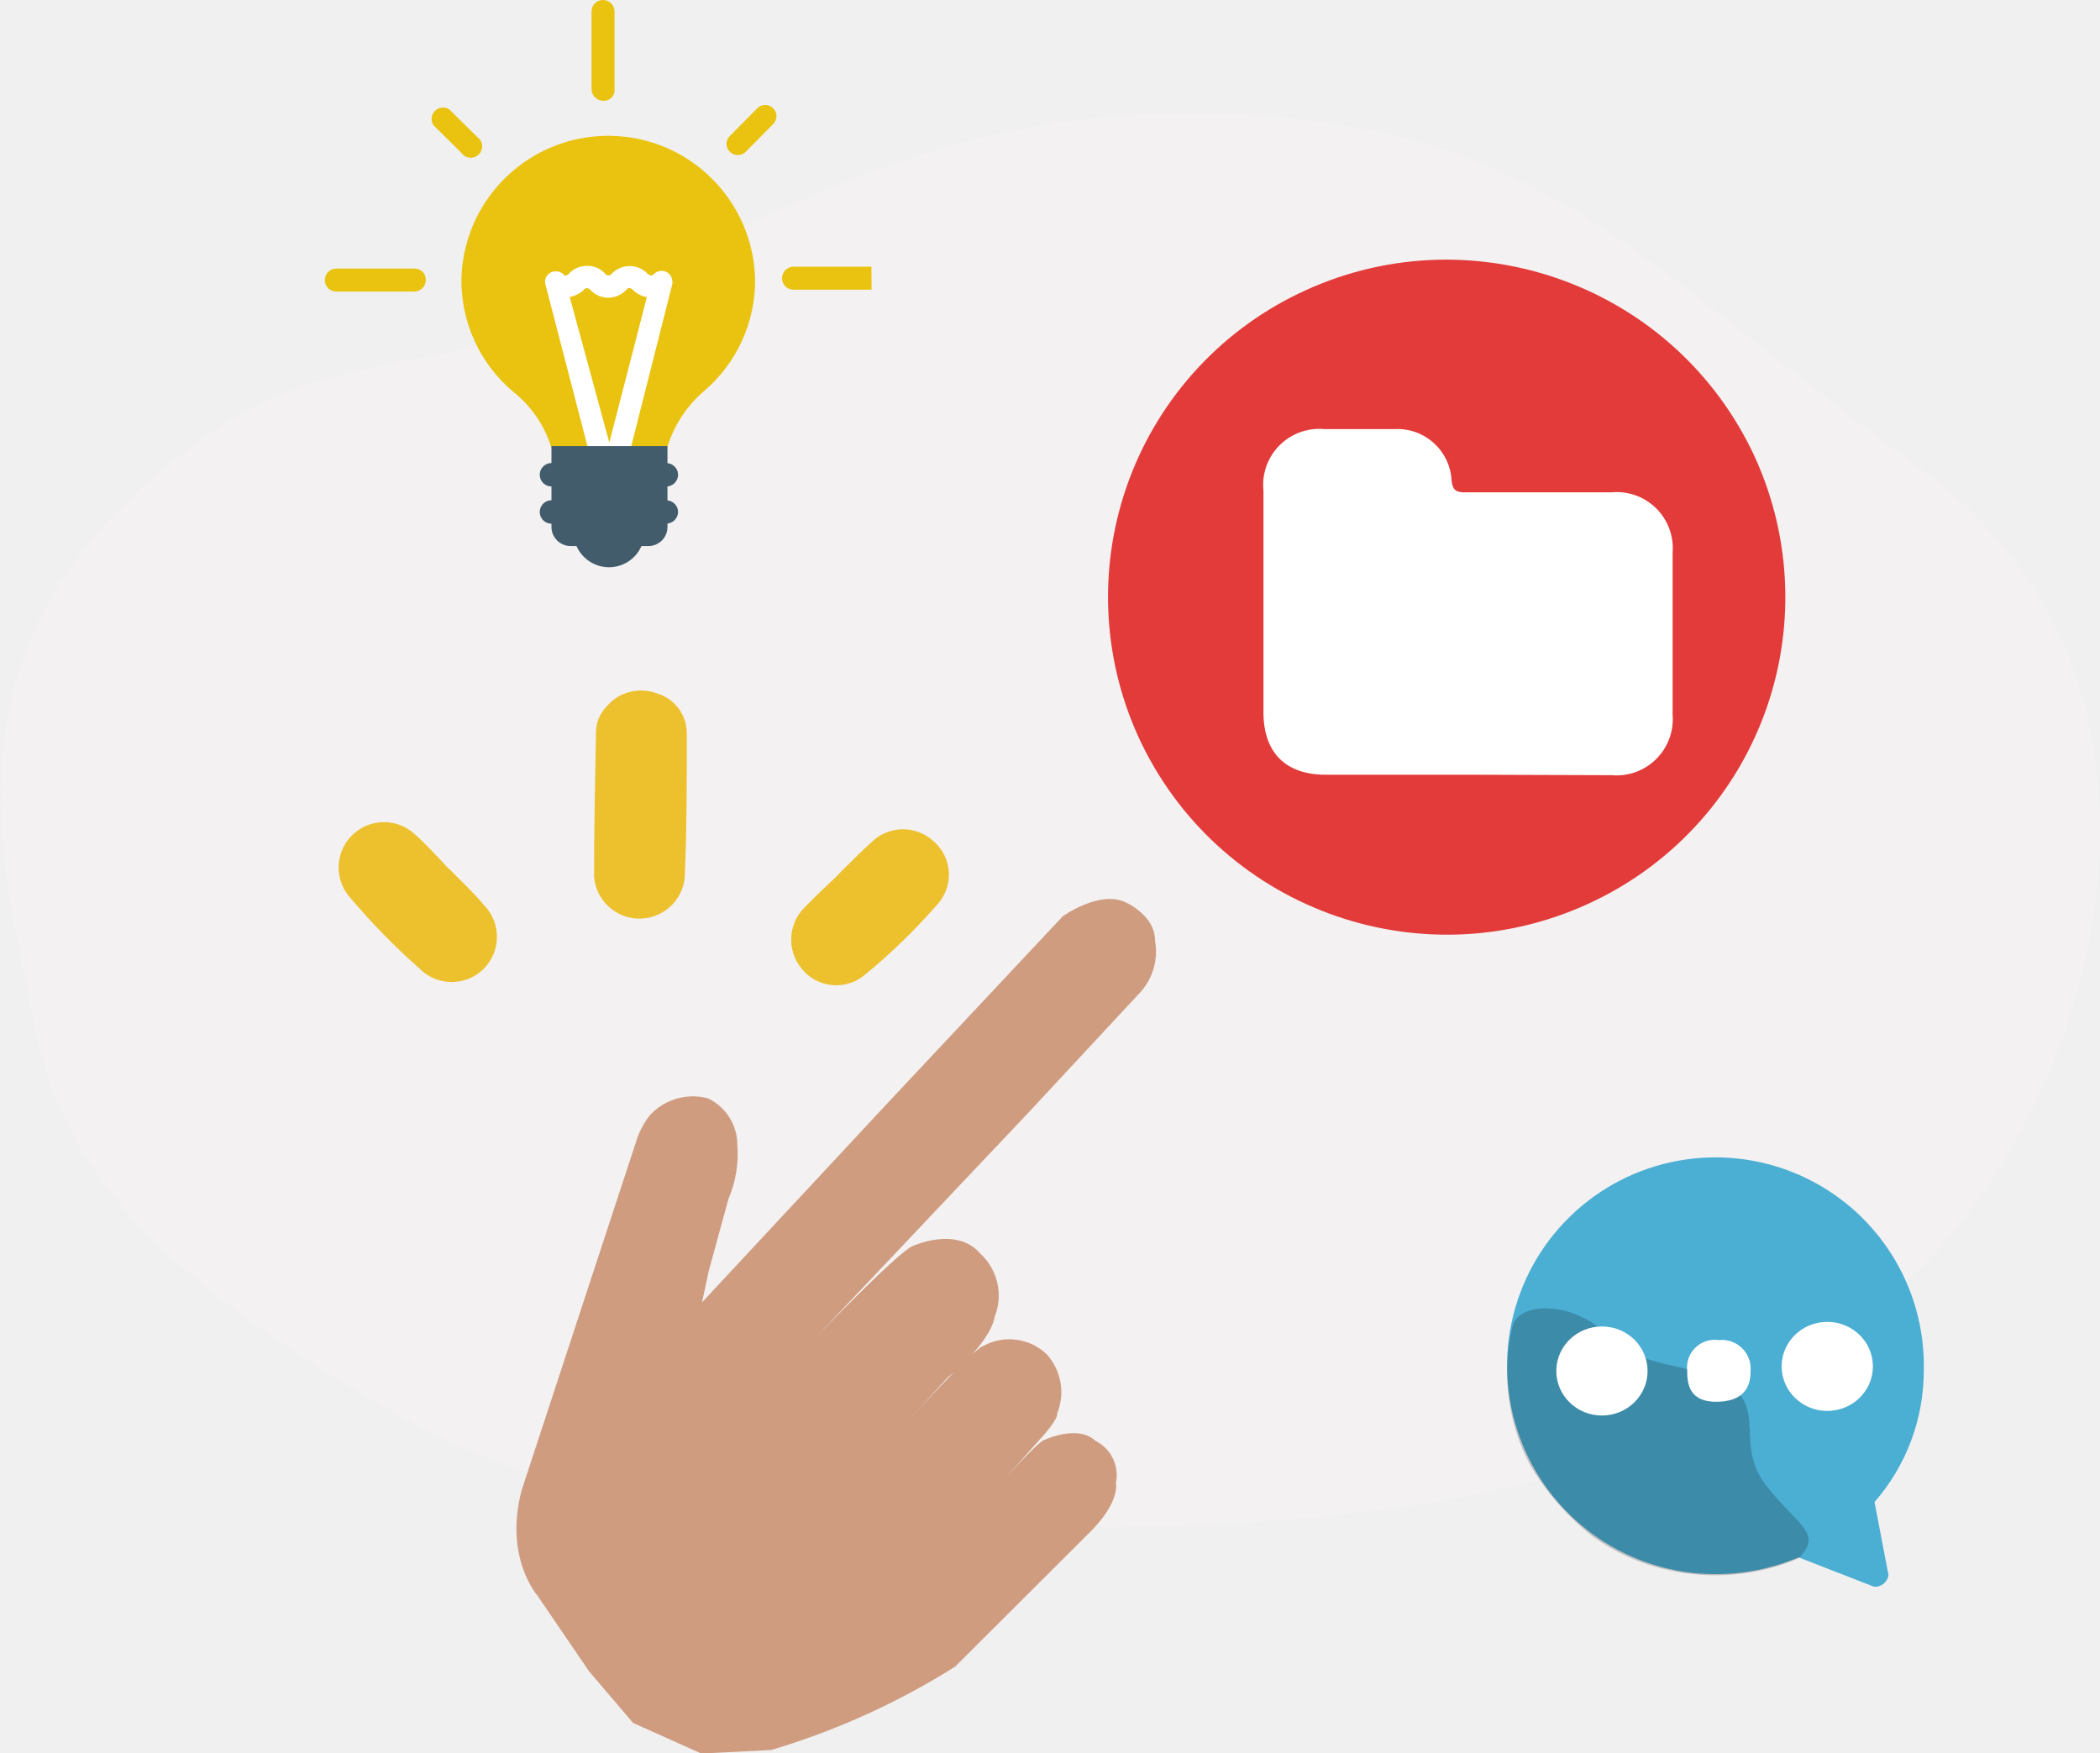
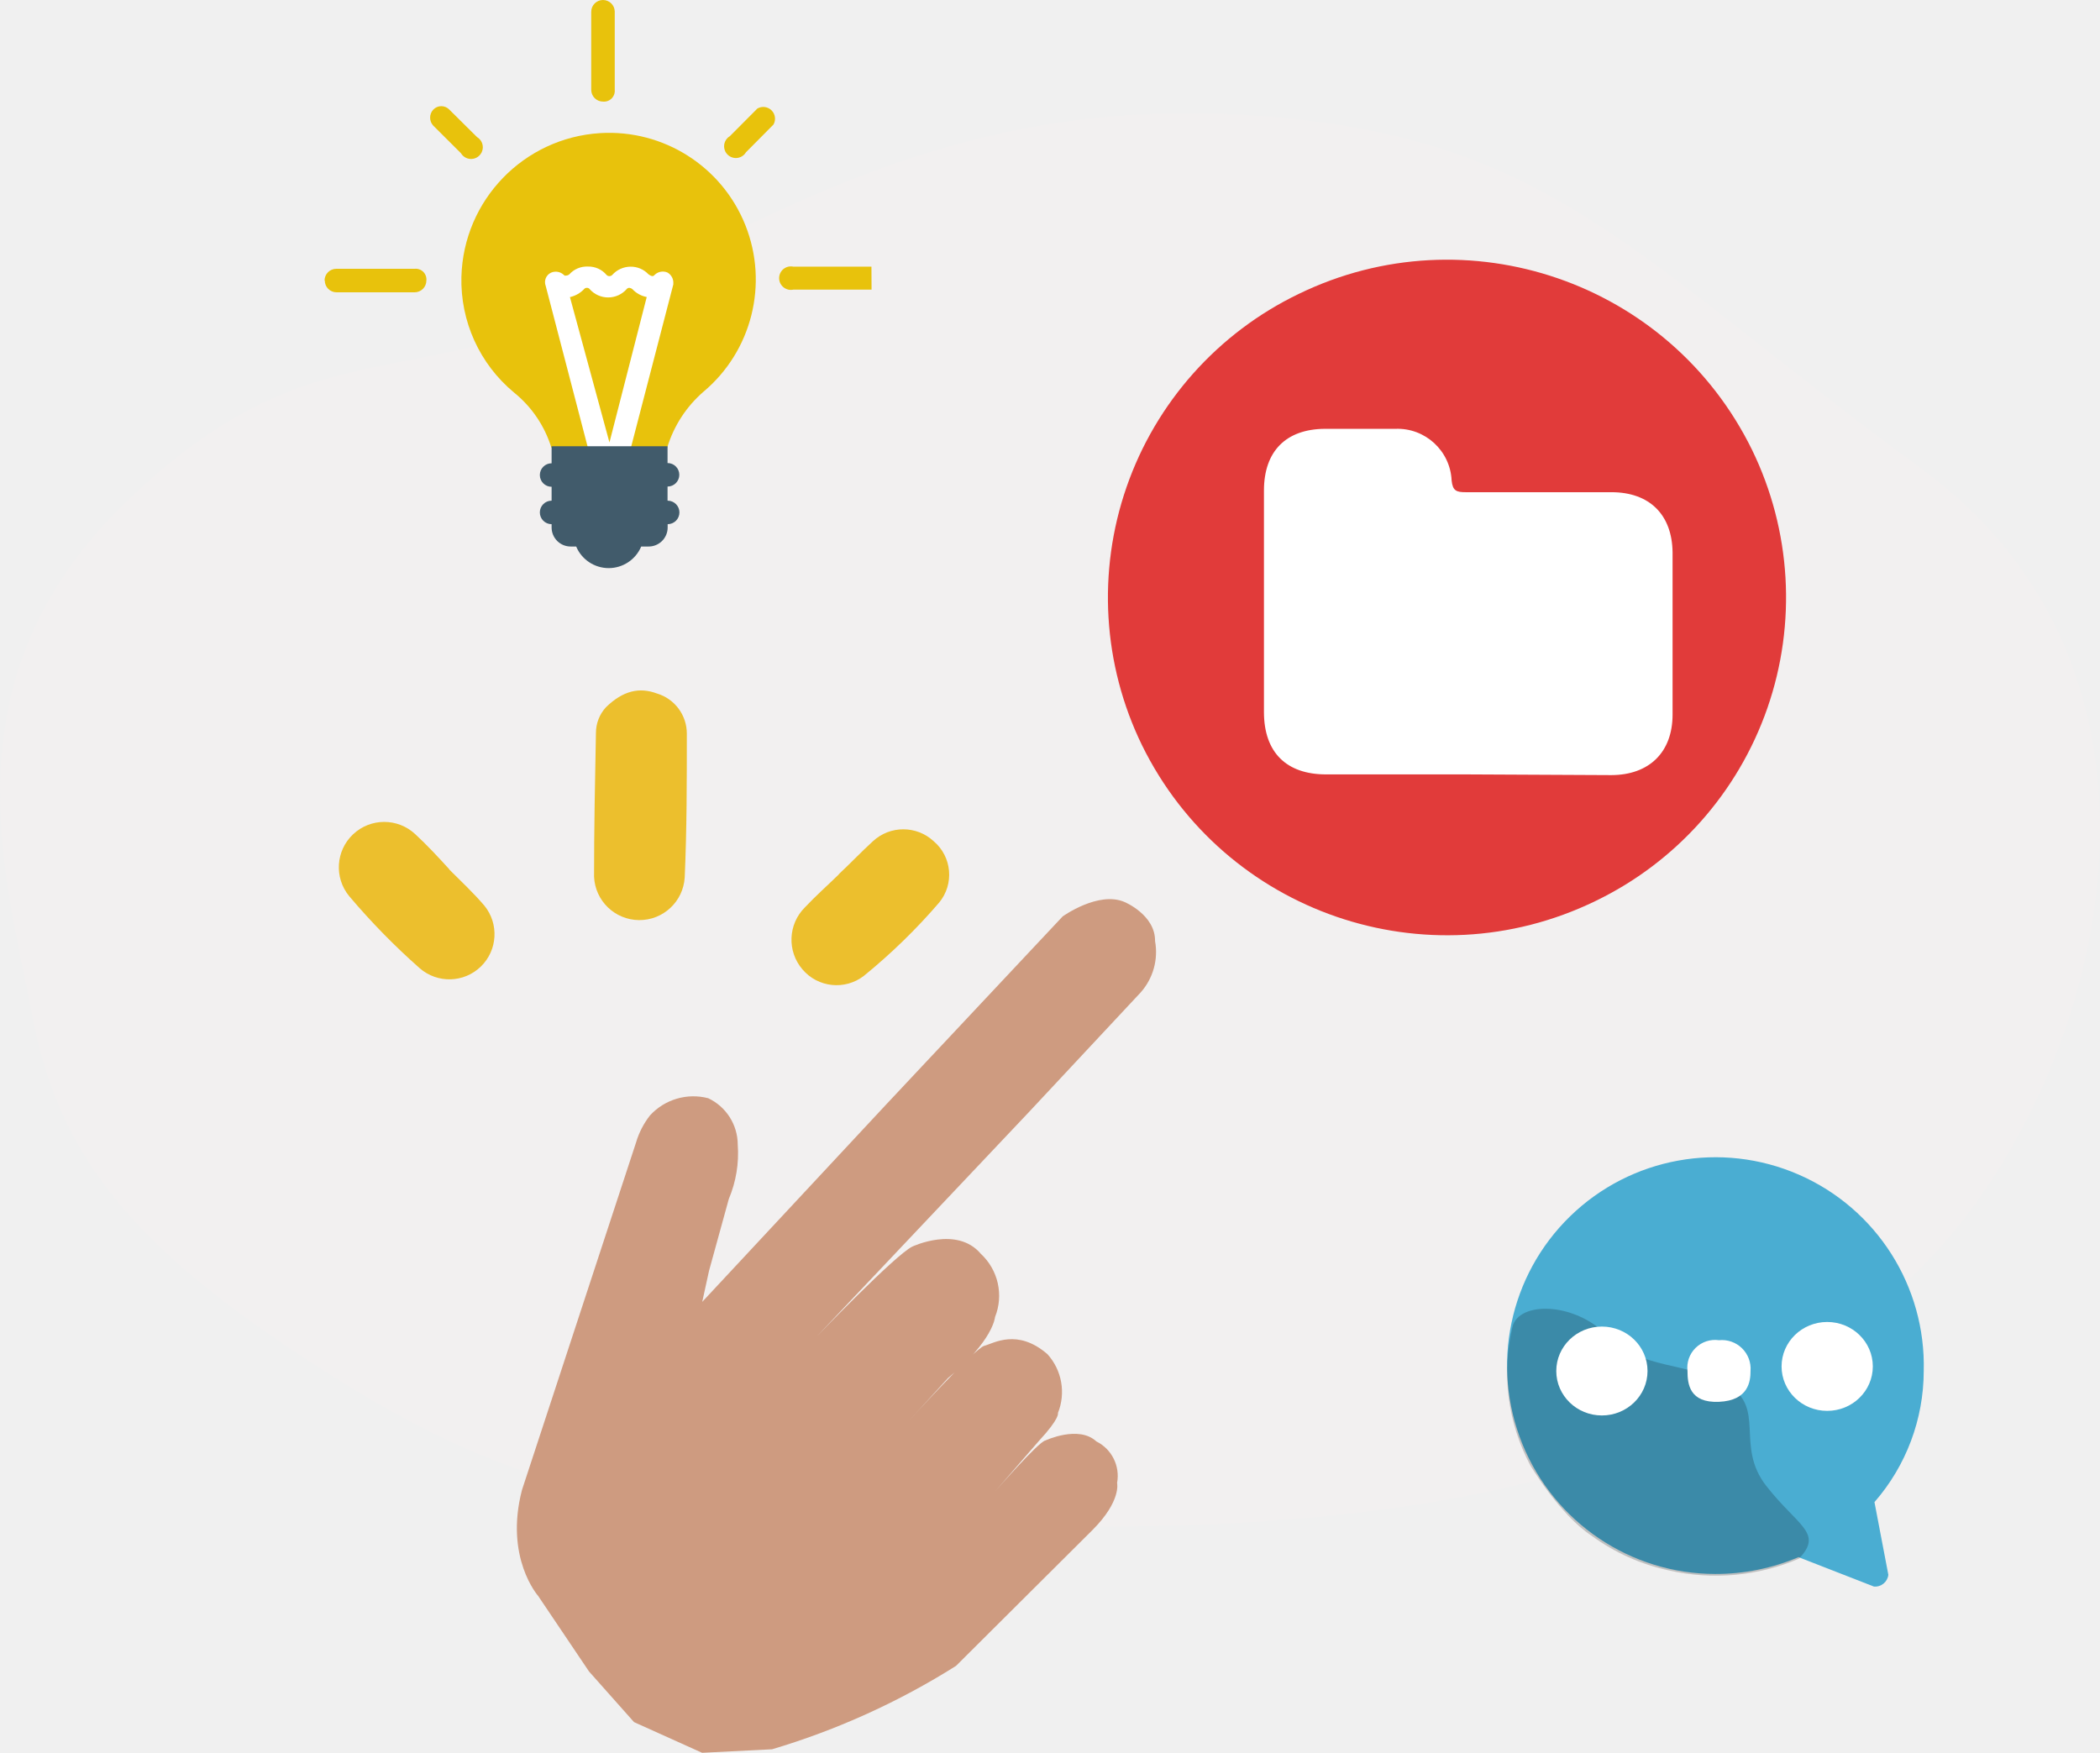
- <svg xmlns="http://www.w3.org/2000/svg" id="Calque_1" data-name="Calque 1" viewBox="0 0 132.52 110.62">
+ <svg xmlns="http://www.w3.org/2000/svg" id="Calque_1" data-name="Calque 1" viewBox="0 0 178.59 149.07">
  <defs>
-     <style>.cls-1{fill:#f3f1f1;}.cls-2{fill:#e23b3a;}.cls-3{fill:#cf9c80;}.cls-4{fill:#edc02e;}.cls-5,.cls-8{fill:#fff;}.cls-6{fill:#4baed3;}.cls-6,.cls-7,.cls-8{fill-rule:evenodd;}.cls-7{fill:#010101;opacity:0.2;}.cls-9{fill:#e9c30f;}.cls-10{fill:#425c6b;}</style>
+     <style>
+       .cls-1 {
+         fill: #f2f0f0;
+       }
+ 
+       .cls-2 {
+         fill: #e13b3a;
+       }
+ 
+       .cls-3 {
+         fill: #ce9b80;
+       }
+ 
+       .cls-4 {
+         fill: #ecbf2d;
+       }
+ 
+       .cls-5, .cls-8 {
+         fill: #fff;
+       }
+ 
+       .cls-6 {
+         fill: #4aadd2;
+       }
+ 
+       .cls-6, .cls-7, .cls-8 {
+         fill-rule: evenodd;
+       }
+ 
+       .cls-7 {
+         opacity: 0.2;
+       }
+ 
+       .cls-9 {
+         fill: #e8c20c;
+       }
+ 
+       .cls-10 {
+         fill: #415b6b;
+       }
+     </style>
  </defs>
-   <path class="cls-1" d="M355.15,306.41c1.72,9,6.68,14.92,19.11,22.72s20.95,9.42,47.23,9.42,41-5,52.52-16.07,18.82-37.13.4-50.65-23.47-21-41.8-22.36-29.72,5.64-42.58,12c-11.22,5.54-17.54,1.27-29,12.42S353.43,297.4,355.15,306.41Z" transform="translate(-353.08 -242.17)" />
-   <path class="cls-2" d="M453.74,299h0a21.42,21.42,0,0,1-28.59-9.84h0A21.26,21.26,0,0,1,435,260.71h0a21.44,21.44,0,0,1,28.6,9.84h0A21.27,21.27,0,0,1,453.74,299Z" transform="translate(-353.08 -242.17)" />
-   <path class="cls-3" d="M390.25,347.64,387,342.87s-2.13-2.4-1-6.66l7.2-21.93a5.19,5.19,0,0,1,.88-1.72,3.7,3.7,0,0,1,3.67-1.08,3.26,3.26,0,0,1,1.86,2.92,7.26,7.26,0,0,1-.56,3.43l-1.24,4.53-.43,2,11.65-12.51L420.14,300s2.27-1.64,3.92-.91c0,0,1.93.81,1.91,2.47a3.81,3.81,0,0,1-.94,3.24l-7,7.53-13.41,14.18s4.95-5.15,6-5.68c0,0,2.81-1.33,4.33.46a3.6,3.6,0,0,1,.89,4s-.1,1.45-3,3.85l-2.56,2.81s4.25-4.68,4.85-4.84a3.42,3.42,0,0,1,4,.52,3.56,3.56,0,0,1,.66,3.74s.16.31-1.22,1.78l-2.77,3.12s2.76-3.16,3.19-3.23c0,0,2.1-1,3.22.06a2.42,2.42,0,0,1,1.29,2.66s.29,1.13-1.54,3l-8.61,8.59a46.86,46.86,0,0,1-11.61,5.26l-4.41.22-4.3-1.93Z" transform="translate(-353.08 -242.17)" />
-   <path class="cls-4" d="M391.32,286.8a2.85,2.85,0,0,1,3.22-.87,2.63,2.63,0,0,1,1.88,2.54c0,3,0,6-.13,9.07a2.87,2.87,0,0,1-5.72-.06c0-3,.06-6,.12-9.06A2.32,2.32,0,0,1,391.32,286.8Z" transform="translate(-353.08 -242.17)" />
-   <path class="cls-4" d="M381.42,297c.74.76,1.53,1.48,2.2,2.29a2.85,2.85,0,0,1-4.07,4,43.34,43.34,0,0,1-4.44-4.55,2.86,2.86,0,0,1,4.16-3.91c.77.68,1.45,1.46,2.16,2.2Z" transform="translate(-353.08 -242.17)" />
-   <path class="cls-4" d="M406,297.33c.71-.7,1.41-1.41,2.15-2.08a2.83,2.83,0,0,1,3.83,0,2.78,2.78,0,0,1,.35,3.88,37.7,37.7,0,0,1-4.75,4.62,2.8,2.8,0,0,1-3.88-.41,2.87,2.87,0,0,1,.15-3.9c.7-.72,1.43-1.4,2.15-2.09Z" transform="translate(-353.08 -242.17)" />
-   <path class="cls-5" d="M445.66,291.06h-8.93c-2.52,0-3.91-1.39-3.92-3.91v-14a3.54,3.54,0,0,1,3.85-3.9c1.47,0,2.94,0,4.42,0a3.42,3.42,0,0,1,3.6,3.23c.07.66.31.77.9.76,3.07,0,6.13,0,9.19,0a3.54,3.54,0,0,1,3.86,3.81c0,3.41,0,6.81,0,10.22a3.55,3.55,0,0,1-3.85,3.82Z" transform="translate(-353.08 -242.17)" />
-   <path class="cls-6" d="M474.48,328.68a13.15,13.15,0,1,0-13.15,12.83,13.45,13.45,0,0,0,5.25-1.06l4.75,1.85a.84.84,0,0,0,.92-.75l-.88-4.59A12.59,12.59,0,0,0,474.48,328.68Z" transform="translate(-353.08 -242.17)" />
-   <path class="cls-7" d="M448.52,325.89c.38-1.63,3.9-1.61,6,.55s5,1.62,7.53,3.08.49,3.83,2.47,6.38,3.63,3,2.07,4.61a13.42,13.42,0,0,1-8.2.75,12.83,12.83,0,0,1-4.87-2.18,16.34,16.34,0,0,1-3.88-4.45A12.53,12.53,0,0,1,448.52,325.89Z" transform="translate(-353.08 -242.17)" />
-   <ellipse class="cls-5" cx="101.09" cy="86.52" rx="2.88" ry="2.81" />
-   <path class="cls-8" d="M463.55,328.68c0,.63-.11,1.87-2,1.95s-2-1.14-2-1.95a1.75,1.75,0,0,1,2-1.94A1.81,1.81,0,0,1,463.55,328.68Z" transform="translate(-353.08 -242.17)" />
-   <ellipse class="cls-5" cx="115.31" cy="86.23" rx="2.88" ry="2.81" />
-   <path class="cls-9" d="M395.19,270.39a7.59,7.59,0,0,1,2.27-3.5,9.17,9.17,0,0,0,3.27-7.06,9.27,9.27,0,0,0-18.53-.21,9.18,9.18,0,0,0,3.31,7.31,7.13,7.13,0,0,1,2.36,3.48l7.32,0Z" transform="translate(-353.08 -242.17)" />
-   <path class="cls-5" d="M390.63,270.54h.6l-2.72-10h.2a1.32,1.32,0,0,0,.94-.41.63.63,0,0,1,.47-.2.62.62,0,0,1,.47.2,1.15,1.15,0,0,0,1.75,0,.62.62,0,0,1,.47-.2.77.77,0,0,1,.47.2,1.22,1.22,0,0,0,.94.4h.2l-2.58,10h.6l2.72-10.48c0-.14,0-.27-.14-.34a.29.29,0,0,0-.33.07.57.57,0,0,1-.41.2.84.84,0,0,1-.53-.2,1.22,1.22,0,0,0-.88-.4,1.19,1.19,0,0,0-.87.41.65.65,0,0,1-.94,0,1.08,1.08,0,0,0-.87-.4h0a1.1,1.1,0,0,0-.88.41.76.76,0,0,1-.53.2.47.47,0,0,1-.41-.2.29.29,0,0,0-.33-.06.23.23,0,0,0-.13.33Z" transform="translate(-353.08 -242.17)" />
-   <path class="cls-5" d="M392.76,270.94h-2.45l-2.79-10.74a.66.66,0,0,1,.33-.84.71.71,0,0,1,.81.14l0,.05v0h.06a.33.33,0,0,0,.23-.07,1.51,1.51,0,0,1,1.17-.53,1.45,1.45,0,0,1,1.18.53.25.25,0,0,0,.35,0,1.57,1.57,0,0,1,1.16-.52,1.52,1.52,0,0,1,1.13.48c.16.11.21.12.28.12a.52.52,0,0,0,.12-.09.7.7,0,0,1,.8-.14.72.72,0,0,1,.37.7v.05Zm-3.72-10,2.49,9.16,2.37-9.18a1.58,1.58,0,0,1-.91-.49.34.34,0,0,0-.18-.08.2.2,0,0,0-.17.07,1.58,1.58,0,0,1-1.17.54,1.55,1.55,0,0,1-1.17-.53.22.22,0,0,0-.18-.07.21.21,0,0,0-.18.08A1.76,1.76,0,0,1,389,260.92Z" transform="translate(-353.08 -242.17)" />
-   <path class="cls-10" d="M395.2,273.75v-.88a.75.75,0,0,0,.67-.74.74.74,0,0,0-.67-.73v-1.08l-7.32,0v1.07a.74.74,0,1,0,0,1.48v.87a.74.74,0,0,0,0,1.48v.2a1.21,1.21,0,0,0,1.21,1.21h.37a2.24,2.24,0,0,0,4.1,0H394a1.2,1.2,0,0,0,1.2-1.21v-.21a.75.75,0,0,0,.67-.74A.74.74,0,0,0,395.2,273.75Z" transform="translate(-353.08 -242.17)" />
-   <path class="cls-9" d="M381.44,249.08a.72.72,0,0,0-1,1l1.75,1.73a.72.72,0,1,0,1-1Z" transform="translate(-353.08 -242.17)" />
-   <path class="cls-9" d="M400.87,249l-1.73,1.75a.69.69,0,0,0,0,1,.71.71,0,0,0,1,0l1.73-1.75a.7.7,0,0,0,0-1A.71.71,0,0,0,400.87,249Z" transform="translate(-353.08 -242.17)" />
-   <path class="cls-9" d="M391.13,242.17a.72.72,0,0,0-.72.72v2.46h0v2.46a.74.74,0,0,0,.73.72.67.67,0,0,0,.72-.73v-2.46h0v-2.46A.72.72,0,0,0,391.13,242.17Z" transform="translate(-353.08 -242.17)" />
-   <path class="cls-9" d="M408.07,259h-4.92a.73.73,0,0,0-.72.73.72.72,0,0,0,.73.72h4.92" transform="translate(-353.08 -242.17)" />
-   <path class="cls-9" d="M373.58,259.85a.72.72,0,0,0,.72.72h4.93a.73.73,0,0,0,.72-.73.69.69,0,0,0-.73-.72H374.3a.72.72,0,0,0-.72.73" transform="translate(-353.08 -242.17)" />
+   <path class="cls-1" d="M3.79,103.73c2.32,12.14,9,20.1,25.76,30.61S57.77,147,93.2,147s55.3-6.69,70.76-21.65,25.37-50,.56-68.26S132.89,28.83,108.17,27s-40,7.59-57.37,16.15c-15.13,7.47-23.64,1.72-39.14,16.74S1.47,91.58,3.79,103.73Z" transform="translate(-1 -17.14)" />
+   <path class="cls-2" d="M136.66,93.78h0A28.89,28.89,0,0,1,98.12,80.52h0a28.66,28.66,0,0,1,13.32-38.38h0A28.88,28.88,0,0,1,150,55.4h0A28.67,28.67,0,0,1,136.66,93.78Z" transform="translate(-1 -17.14)" />
+   <path class="cls-3" d="M51.09,159.29l-4.33-6.43s-2.87-3.24-1.37-9l9.7-29.55A6.84,6.84,0,0,1,56.28,112a5,5,0,0,1,4.95-1.46,4.38,4.38,0,0,1,2.51,3.94,10,10,0,0,1-.76,4.63l-1.68,6.1-.58,2.65L76.43,111,91.37,95.08s3.06-2.2,5.28-1.22c0,0,2.61,1.09,2.58,3.32A5.17,5.17,0,0,1,98,101.55L88.52,111.7,70.46,130.8s6.67-6.93,8.12-7.64c0,0,3.79-1.8,5.83.61a4.86,4.86,0,0,1,1.21,5.38s-.13,2-4,5.19l-3.45,3.78s5.73-6.31,6.53-6.52,2.82-1.51,5.38.71a4.79,4.79,0,0,1,.89,5s.21.41-1.64,2.4L85.61,144s3.72-4.26,4.29-4.35c0,0,2.83-1.33,4.34.08A3.27,3.27,0,0,1,96,143.26s.38,1.53-2.09,4L82.3,158.82a63.08,63.08,0,0,1-15.64,7.09l-5.95.3-5.79-2.61Z" transform="translate(-1 -17.14)" />
+   <g>
+     <path class="cls-4" d="M52.53,77.29c1.45-1.41,2.84-1.73,4.34-1.17a3.56,3.56,0,0,1,2.54,3.42c0,4.08,0,8.15-.18,12.22a3.86,3.86,0,0,1-7.71-.07c0-4.07.08-8.15.16-12.22A3.23,3.23,0,0,1,52.53,77.29Z" transform="translate(-1 -17.14)" />
+     <path class="cls-4" d="M39.19,91.07c1,1,2.07,2,3,3.09a3.84,3.84,0,0,1-5.49,5.33,58.67,58.67,0,0,1-6-6.13,3.86,3.86,0,0,1,5.61-5.28c1,.92,2,2,2.91,3Z" transform="translate(-1 -17.14)" />
+     <path class="cls-4" d="M72.34,91.48c1-.93,1.91-1.9,2.9-2.8a3.8,3.8,0,0,1,5.16,0,3.73,3.73,0,0,1,.47,5.22,50.24,50.24,0,0,1-6.4,6.23,3.8,3.8,0,0,1-5.23-.55,3.88,3.88,0,0,1,.21-5.27c.94-1,1.93-1.87,2.89-2.81Z" transform="translate(-1 -17.14)" />
+   </g>
+   <path class="cls-5" d="M125.77,83h-12c-3.39,0-5.27-1.89-5.28-5.28V58.86c0-3.34,1.87-5.23,5.18-5.25,2,0,4,0,6,0A4.61,4.61,0,0,1,124.45,58c.09.89.41,1,1.21,1,4.13,0,8.26,0,12.38,0,3.23,0,5.17,1.9,5.2,5.14q0,6.88,0,13.77c0,3.22-2,5.14-5.2,5.15Z" transform="translate(-1 -17.14)" />
+   <g>
+     <path class="cls-6" d="M164.6,133.74A17.72,17.72,0,1,0,146.88,151a18,18,0,0,0,7.07-1.43l6.41,2.5a1.13,1.13,0,0,0,1.23-1l-1.18-6.18A17,17,0,0,0,164.6,133.74Z" transform="translate(-1 -17.14)" />
+     <path class="cls-7" d="M129.62,130c.51-2.2,5.25-2.17,8.1.75s6.77,2.17,10.15,4.14.65,5.17,3.33,8.61,4.89,4,2.79,6.2a18,18,0,0,1-11.06,1,17.2,17.2,0,0,1-6.56-2.94c-2.72-1.77-5.23-6-5.23-6A16.82,16.82,0,0,1,129.62,130Z" transform="translate(-1 -17.14)" />
+     <ellipse class="cls-5" cx="136.23" cy="116.6" rx="3.88" ry="3.78" />
+     <path class="cls-8" d="M149.87,133.74c0,.84-.15,2.51-2.68,2.62s-2.68-1.54-2.68-2.62a2.36,2.36,0,0,1,2.68-2.62A2.44,2.44,0,0,1,149.87,133.74Z" transform="translate(-1 -17.14)" />
+     <ellipse class="cls-5" cx="155.39" cy="116.21" rx="3.88" ry="3.78" />
+   </g>
+   <g>
+     <path class="cls-9" d="M57.75,55.18a10.19,10.19,0,0,1,3.07-4.72,12.47,12.47,0,0,0-8.77-22A12.58,12.58,0,0,0,40.24,40.67a12.38,12.38,0,0,0,4.47,9.85,9.7,9.7,0,0,1,3.18,4.69l9.86,0Z" transform="translate(-1 -17.14)" />
+     <g>
+       <path class="cls-5" d="M51.6,55.38h.81L48.75,41.91H49a1.82,1.82,0,0,0,1.27-.54.83.83,0,0,1,.63-.28.82.82,0,0,1,.63.27,1.55,1.55,0,0,0,2.36,0,.82.82,0,0,1,.63-.27,1,1,0,0,1,.63.27,1.67,1.67,0,0,0,1.27.54h.27l-3.48,13.5H54l3.67-14.13c0-.18,0-.36-.19-.45a.4.4,0,0,0-.45.09.78.78,0,0,1-.54.27,1.17,1.17,0,0,1-.73-.26,1.55,1.55,0,0,0-1.17-.54,1.59,1.59,0,0,0-1.18.54.87.87,0,0,1-1.27,0A1.45,1.45,0,0,0,51,40.36h0a1.44,1.44,0,0,0-1.18.55,1,1,0,0,1-.72.27.67.67,0,0,1-.55-.27.4.4,0,0,0-.45-.09.33.33,0,0,0-.18.45Z" transform="translate(-1 -17.14)" />
+       <path class="cls-5" d="M54.47,55.92H51.18L47.41,41.46a.89.89,0,0,1,.45-1.13,1,1,0,0,1,1.09.19l.07.06v0l.08,0a.5.5,0,0,0,.31-.1A2,2,0,0,1,51,39.81a2,2,0,0,1,1.59.72.34.34,0,0,0,.47,0,2.1,2.1,0,0,1,1.56-.71,2.06,2.06,0,0,1,1.53.65c.21.14.28.16.38.15a.31.31,0,0,0,.15-.11,1,1,0,0,1,1.09-.19,1,1,0,0,1,.49.94v.07Zm-5-13.51,3.36,12.36L56,42.4a2.22,2.22,0,0,1-1.22-.67.48.48,0,0,0-.25-.11.27.27,0,0,0-.23.1,2.1,2.1,0,0,1-3.16,0,.27.27,0,0,0-.23-.1.28.28,0,0,0-.24.11A2.39,2.39,0,0,1,49.46,42.41Z" transform="translate(-1 -17.14)" />
+     </g>
+     <path class="cls-10" d="M57.77,59.71V58.52a1,1,0,0,0,0-2V55.09l-9.86,0v1.45a1,1,0,1,0,0,2v1.18a1,1,0,0,0,0,2V62a1.62,1.62,0,0,0,1.64,1.62H50a3,3,0,0,0,5.53,0h.58A1.62,1.62,0,0,0,57.78,62v-.28a1,1,0,0,0,0-2Z" transform="translate(-1 -17.14)" />
+     <path class="cls-9" d="M39.21,26.46a.94.94,0,0,0-1.36,0,1,1,0,0,0,0,1.37l2.35,2.34a1,1,0,1,0,1.37-1.37Z" transform="translate(-1 -17.14)" />
+     <path class="cls-9" d="M65.41,26.37l-2.34,2.35a1,1,0,1,0,1.37,1.37l2.34-2.36a1,1,0,0,0-1.37-1.36Z" transform="translate(-1 -17.14)" />
+     <path class="cls-9" d="M52.28,17.14a1,1,0,0,0-1,1l0,3.31v3.33a1,1,0,0,0,1,1,.92.92,0,0,0,1-1V21.44h0V18.12A1,1,0,0,0,52.28,17.14Z" transform="translate(-1 -17.14)" />
+     <path class="cls-9" d="M75.11,39.82l-3.31,0H68.48a1,1,0,1,0,0,1.95h6.64" transform="translate(-1 -17.14)" />
+     <path class="cls-9" d="M28.62,41a1,1,0,0,0,1,1h6.64a1,1,0,0,0,1-1,.91.91,0,0,0-1-1H29.6a1,1,0,0,0-1,1" transform="translate(-1 -17.14)" />
+   </g>
</svg>
